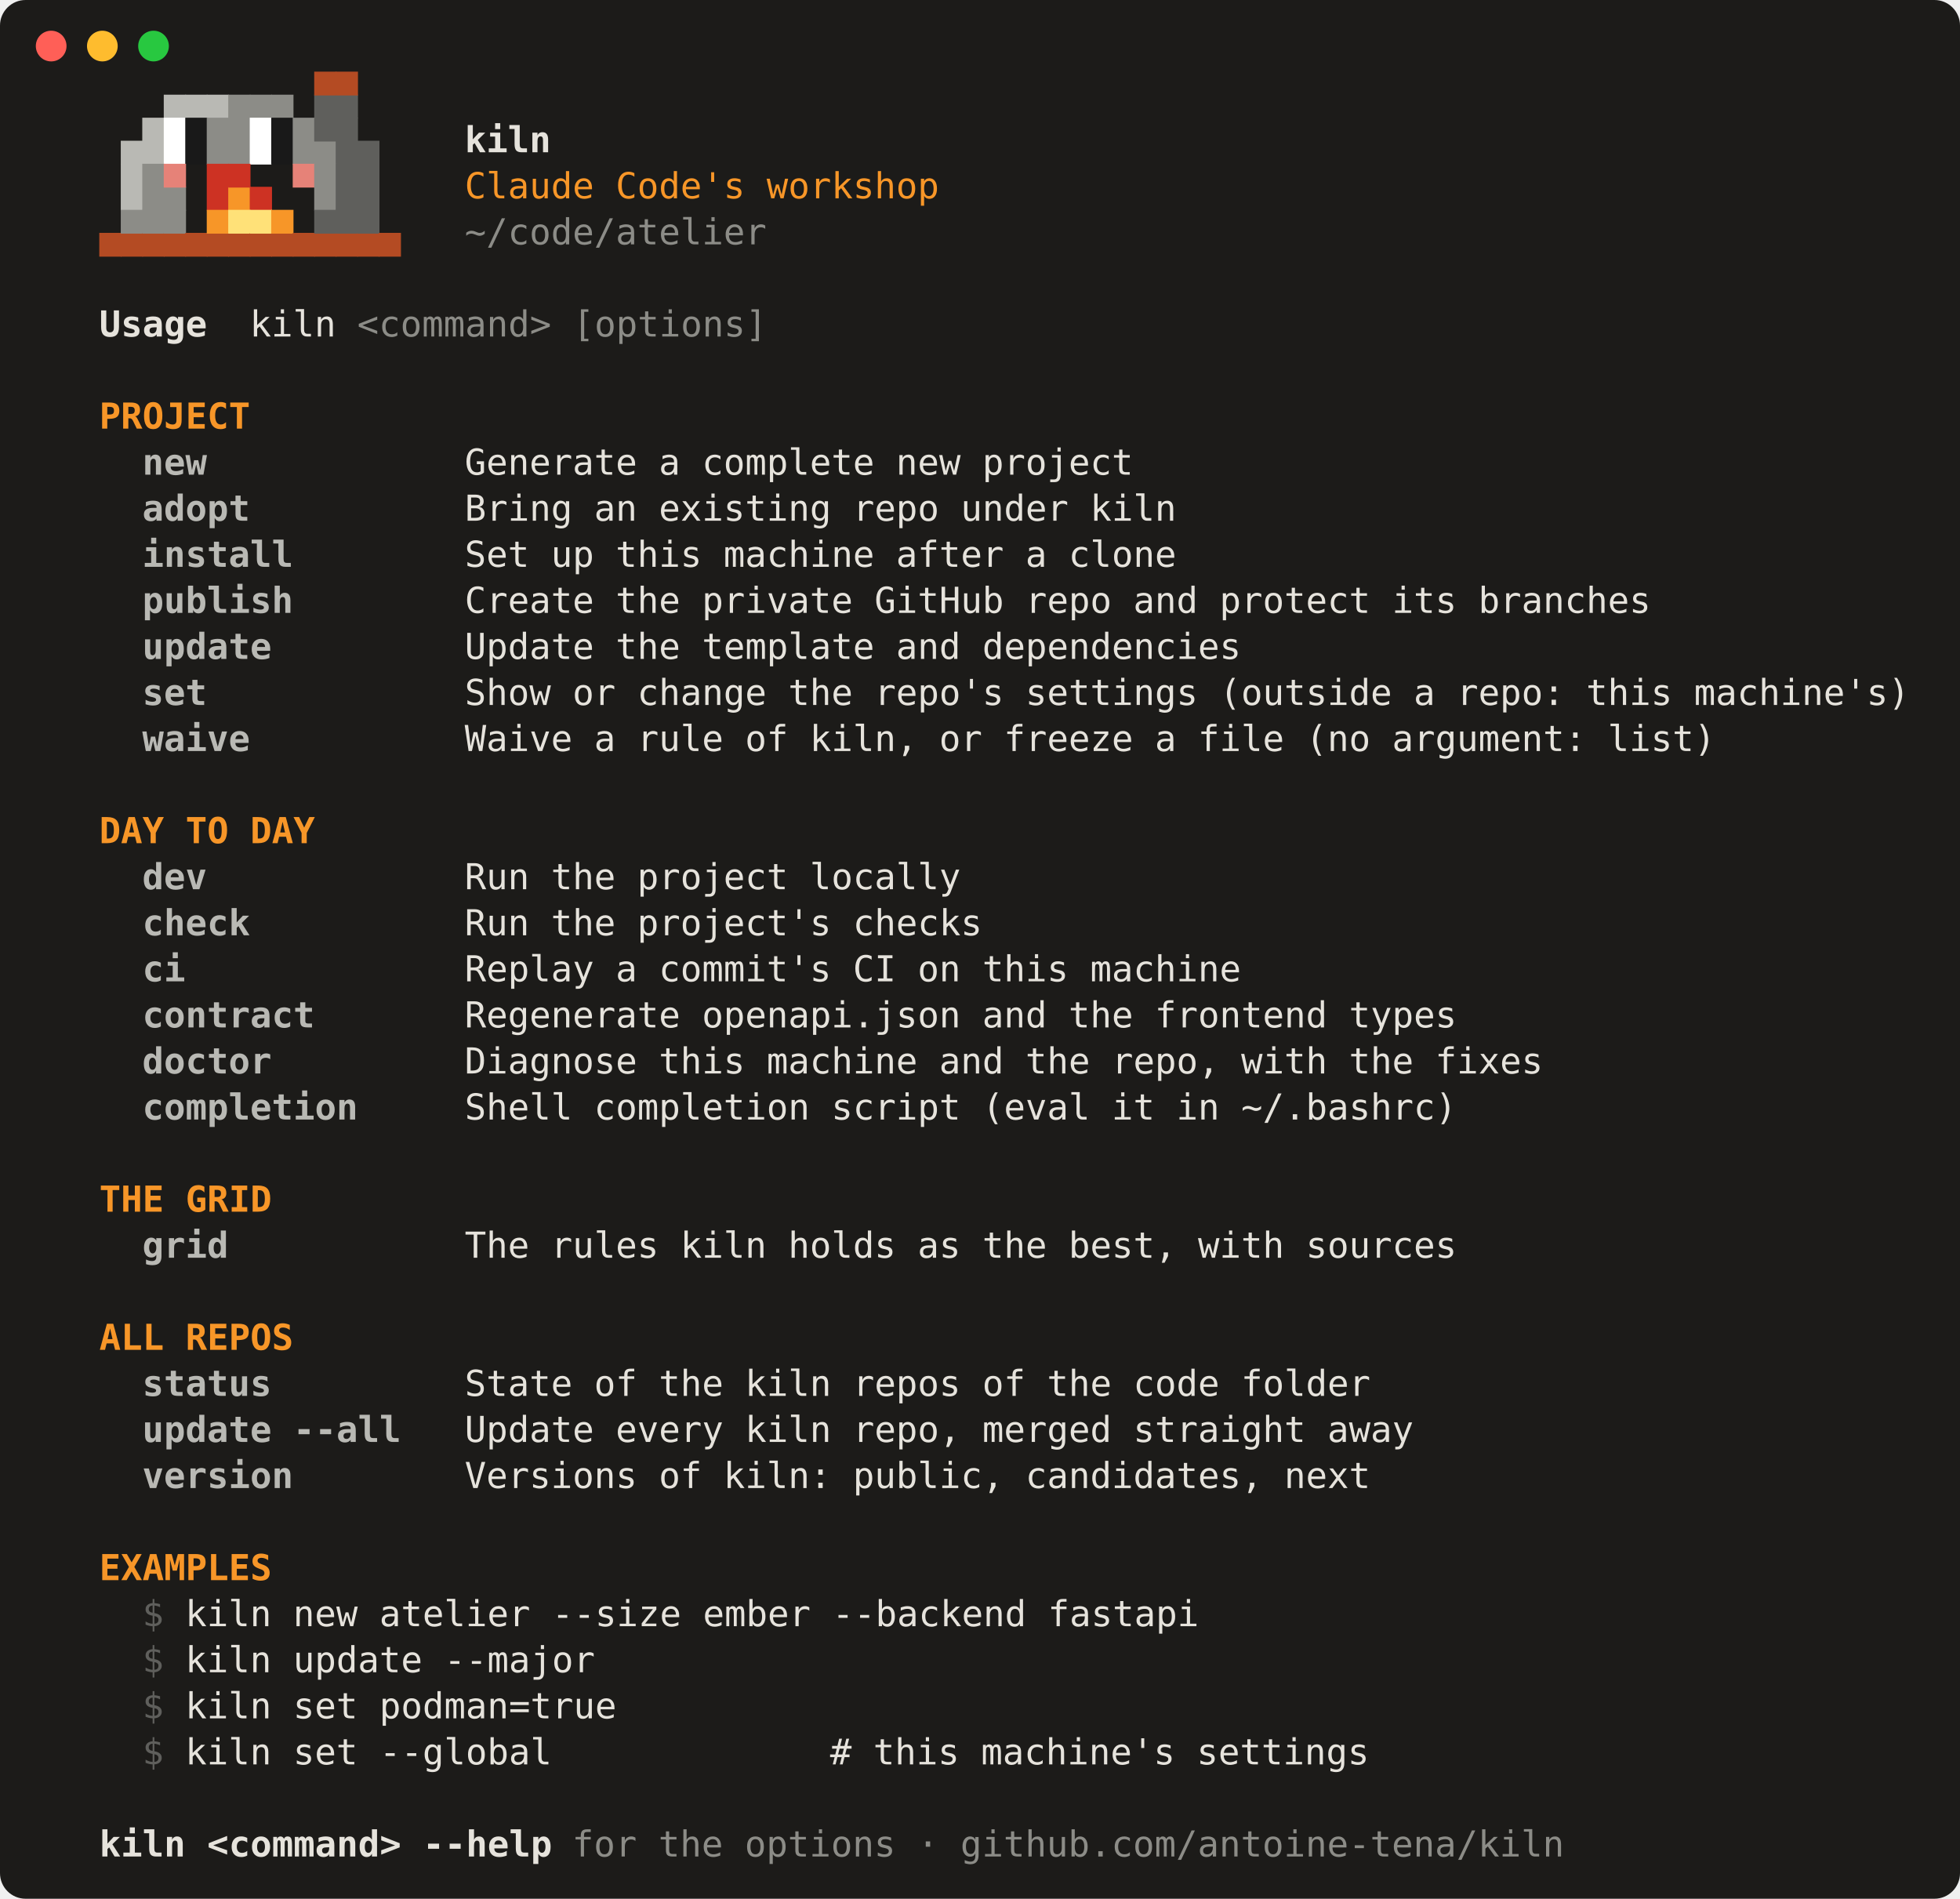
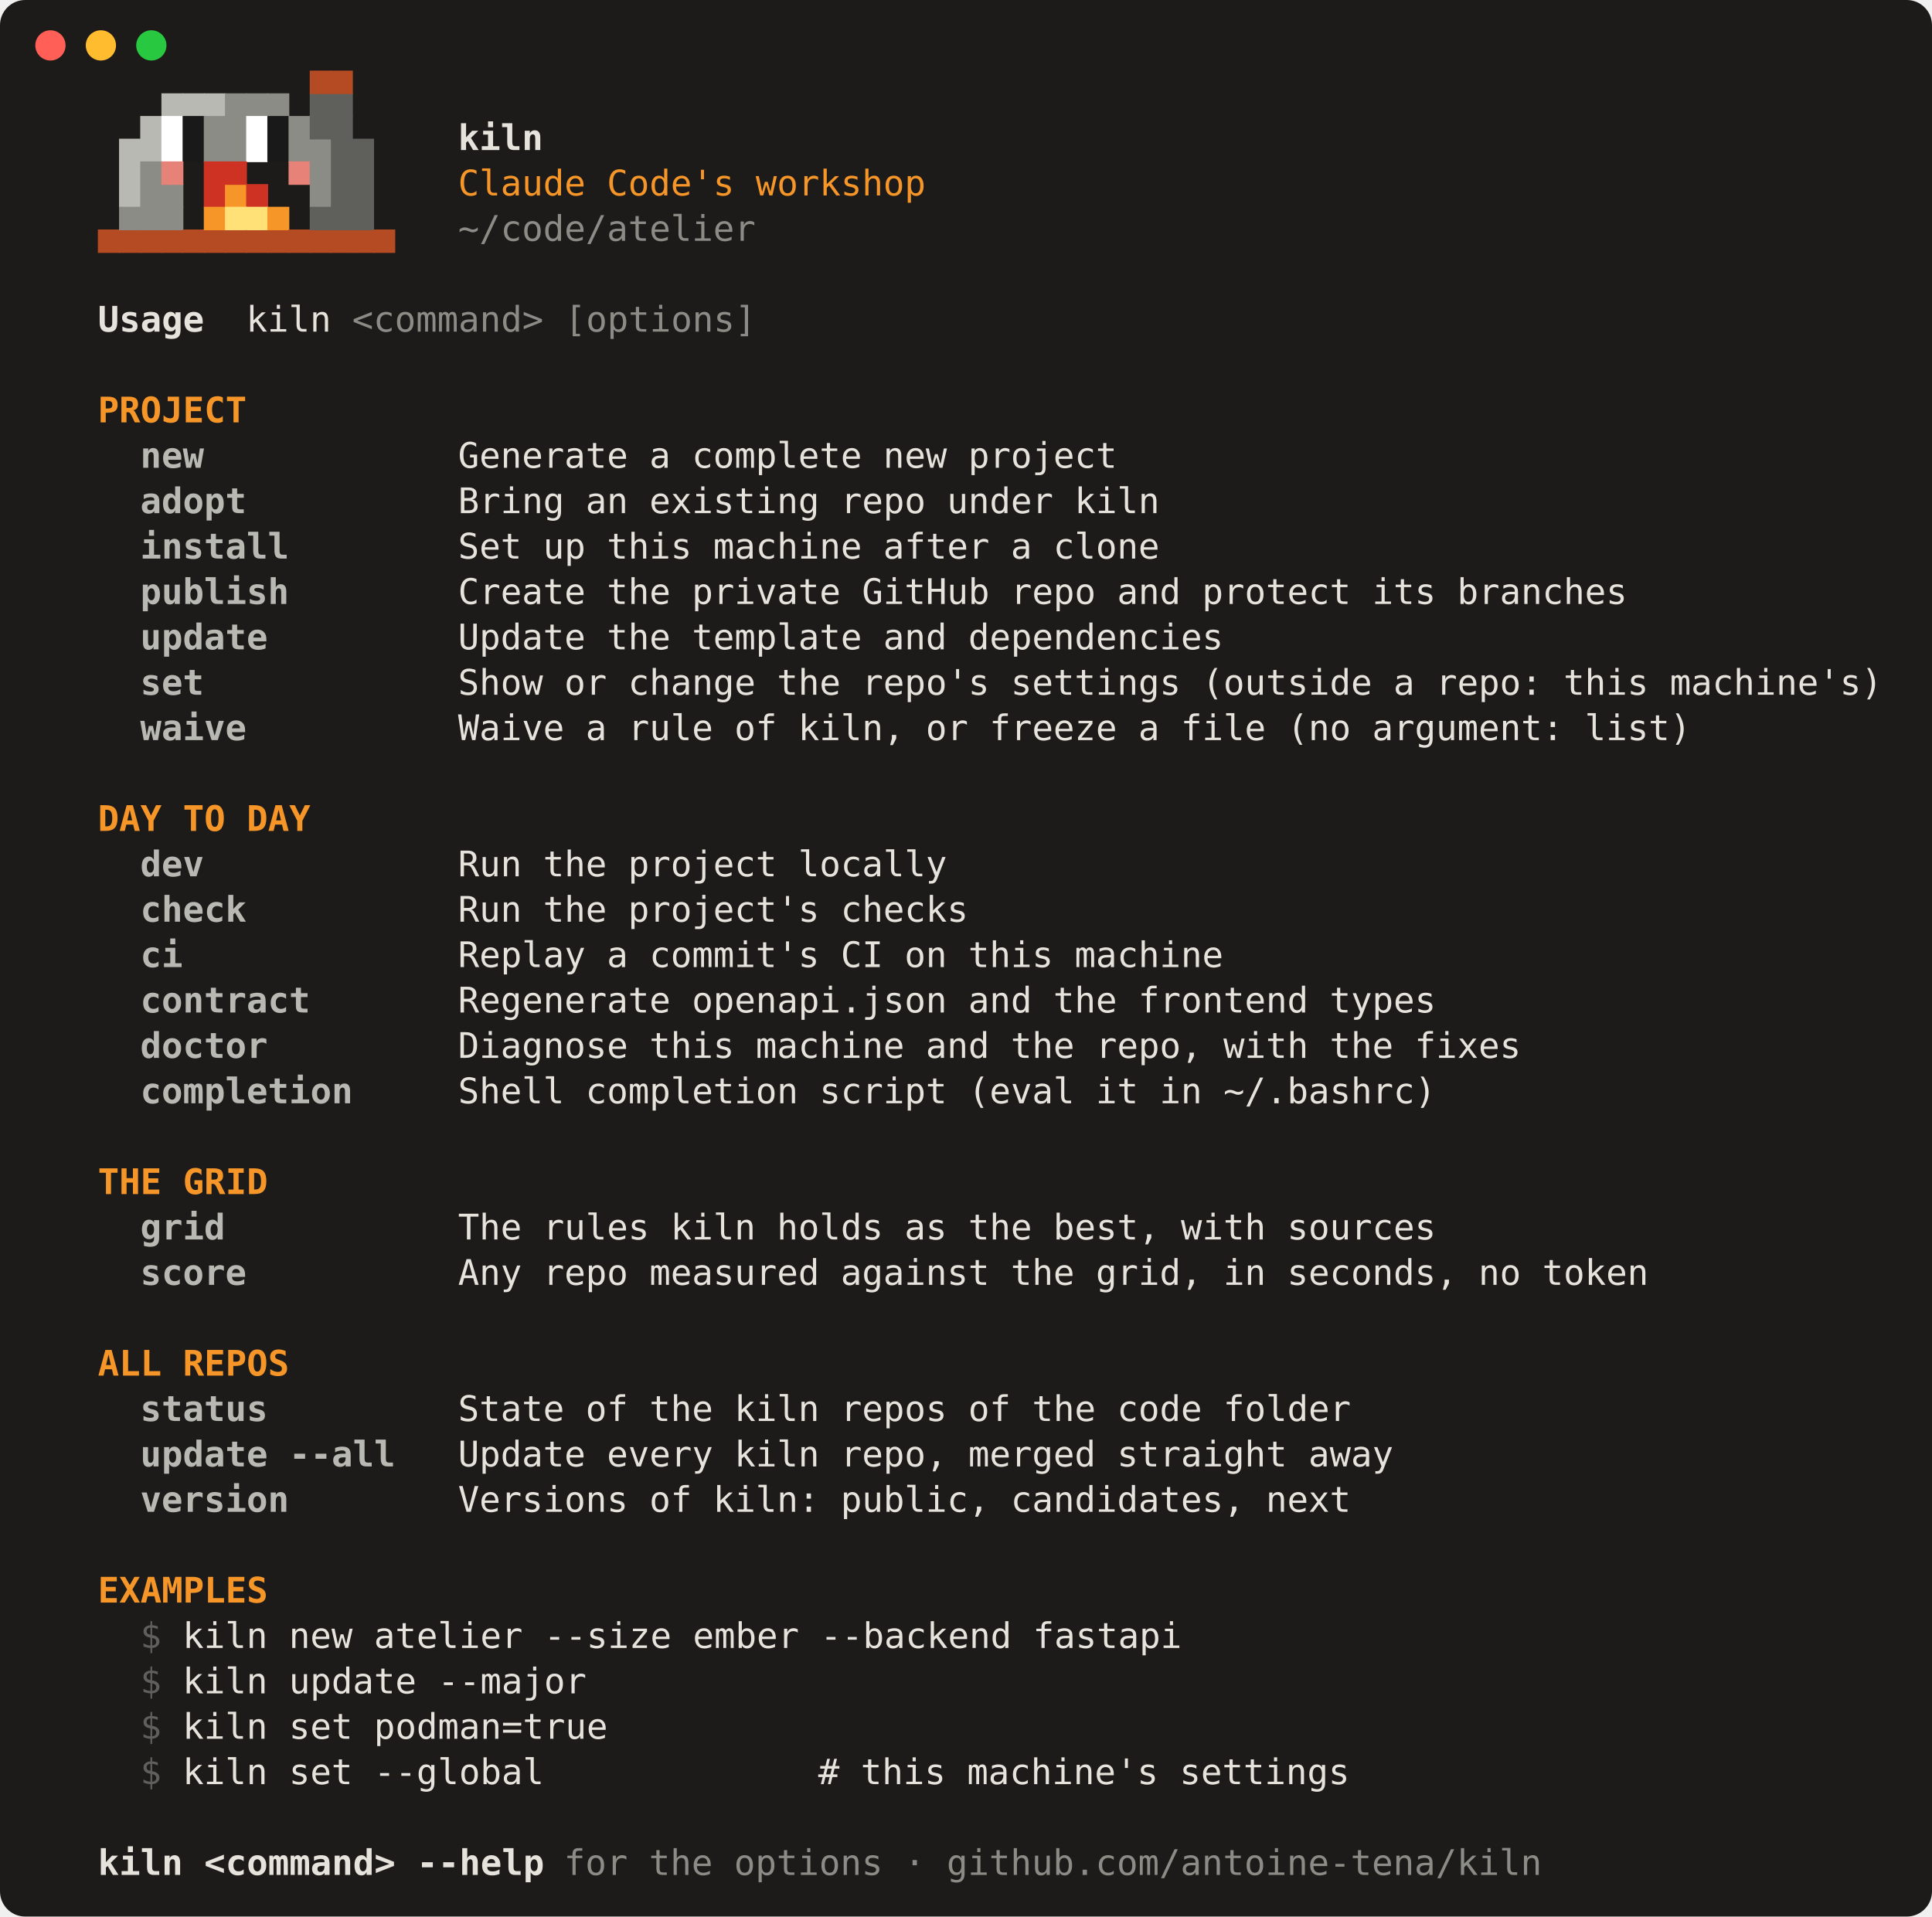
- <svg xmlns="http://www.w3.org/2000/svg" width="766" height="742" viewBox="0 0 766 742" role="img" aria-label="kiln welcome screen: the commands">
+ <svg xmlns="http://www.w3.org/2000/svg" width="766" height="760" viewBox="0 0 766 760" role="img" aria-label="kiln welcome screen: the commands">
  <rect width="100%" height="100%" rx="10" fill="#1c1b19" />
  <circle cx="20" cy="18" r="6" fill="#ff5f57" />
  <circle cx="40" cy="18" r="6" fill="#febc2e" />
  <circle cx="60" cy="18" r="6" fill="#28c840" />
  <g font-family="ui-monospace,SFMono-Regular,Menlo,Consolas,'DejaVu Sans Mono',monospace" font-size="14" fill="#e6e3dc" xml:space="preserve">
    <rect x="64.0" y="37" width="8.7" height="9.3" fill="#b9b9b4" />
    <rect x="72.4" y="37" width="8.7" height="9.3" fill="#b9b9b4" />
    <rect x="80.8" y="37" width="8.7" height="9.3" fill="#b9b9b4" />
    <rect x="89.2" y="37" width="8.7" height="9.3" fill="#8c8c87" />
    <rect x="97.6" y="37" width="8.7" height="9.3" fill="#8c8c87" />
    <rect x="106.0" y="37" width="8.7" height="9.3" fill="#8c8c87" />
    <rect x="122.8" y="37" width="8.7" height="9.3" fill="#5f5f5c" />
    <rect x="122.8" y="28" width="8.7" height="9.3" fill="#b44b23" />
    <rect x="131.2" y="37" width="8.7" height="9.3" fill="#5f5f5c" />
    <rect x="131.2" y="28" width="8.7" height="9.3" fill="#b44b23" />
    <rect x="47.2" y="55" width="8.7" height="9.3" fill="#b9b9b4" />
    <rect x="55.6" y="46" width="8.7" height="18.3" fill="#b9b9b4" />
    <rect x="64.0" y="46" width="8.7" height="18.3" fill="#ffffff" />
    <rect x="72.4" y="46" width="8.7" height="18.3" fill="#191919" />
    <rect x="80.8" y="46" width="8.7" height="18.3" fill="#8c8c87" />
    <rect x="89.2" y="46" width="8.7" height="18.3" fill="#8c8c87" />
    <rect x="97.6" y="46" width="8.7" height="18.3" fill="#ffffff" />
    <rect x="106.0" y="46" width="8.7" height="18.3" fill="#191919" />
    <rect x="114.4" y="46" width="8.7" height="18.3" fill="#8c8c87" />
    <rect x="122.8" y="55" width="8.7" height="9.3" fill="#8c8c87" />
    <rect x="122.8" y="46" width="8.7" height="9.3" fill="#5f5f5c" />
    <rect x="131.2" y="46" width="8.7" height="18.3" fill="#5f5f5c" />
    <rect x="139.6" y="55" width="8.7" height="9.3" fill="#5f5f5c" />
    <text x="181.6" y="59.5" textLength="33.6" font-weight="bold">kiln</text>
    <rect x="47.2" y="64" width="8.7" height="18.3" fill="#b9b9b4" />
    <rect x="55.6" y="64" width="8.7" height="18.3" fill="#8c8c87" />
    <rect x="64.0" y="73" width="8.7" height="9.3" fill="#8c8c87" />
    <rect x="64.0" y="64" width="8.7" height="9.3" fill="#e68278" />
    <rect x="80.8" y="64" width="8.7" height="18.3" fill="#cd3223" />
    <rect x="89.2" y="73" width="8.7" height="9.3" fill="#f79628" />
    <rect x="89.2" y="64" width="8.7" height="9.3" fill="#cd3223" />
    <rect x="97.6" y="73" width="8.7" height="9.3" fill="#cd3223" />
    <rect x="114.4" y="64" width="8.7" height="9.3" fill="#e68278" />
    <rect x="122.8" y="64" width="8.7" height="18.3" fill="#8c8c87" />
    <rect x="131.2" y="64" width="8.7" height="18.3" fill="#5f5f5c" />
    <rect x="139.6" y="64" width="8.7" height="18.3" fill="#5f5f5c" />
    <text x="181.6" y="77.5" textLength="184.8" fill="#f79628">Claude Code's workshop</text>
    <rect x="38.8" y="91" width="8.7" height="9.3" fill="#b44b23" />
    <rect x="47.2" y="91" width="8.7" height="9.3" fill="#b44b23" />
    <rect x="47.2" y="82" width="8.7" height="9.3" fill="#8c8c87" />
    <rect x="55.6" y="91" width="8.7" height="9.3" fill="#b44b23" />
    <rect x="55.6" y="82" width="8.7" height="9.3" fill="#8c8c87" />
    <rect x="64.0" y="91" width="8.7" height="9.3" fill="#b44b23" />
    <rect x="64.0" y="82" width="8.7" height="9.3" fill="#8c8c87" />
    <rect x="72.4" y="91" width="8.7" height="9.3" fill="#b44b23" />
    <rect x="80.8" y="91" width="8.7" height="9.3" fill="#b44b23" />
    <rect x="80.8" y="82" width="8.7" height="9.3" fill="#f79628" />
    <rect x="89.2" y="91" width="8.7" height="9.3" fill="#b44b23" />
    <rect x="89.2" y="82" width="8.7" height="9.3" fill="#ffe178" />
    <rect x="97.6" y="91" width="8.7" height="9.3" fill="#b44b23" />
    <rect x="97.6" y="82" width="8.7" height="9.3" fill="#ffe178" />
    <rect x="106.0" y="91" width="8.7" height="9.3" fill="#b44b23" />
    <rect x="106.0" y="82" width="8.7" height="9.3" fill="#f79628" />
    <rect x="114.4" y="91" width="8.7" height="9.3" fill="#b44b23" />
    <rect x="122.8" y="91" width="8.7" height="9.3" fill="#b44b23" />
    <rect x="122.8" y="82" width="8.7" height="9.3" fill="#5f5f5c" />
    <rect x="131.2" y="91" width="8.7" height="9.3" fill="#b44b23" />
    <rect x="131.2" y="82" width="8.7" height="9.3" fill="#5f5f5c" />
    <rect x="139.6" y="91" width="8.7" height="9.3" fill="#b44b23" />
    <rect x="139.6" y="82" width="8.7" height="9.3" fill="#5f5f5c" />
    <rect x="148.0" y="91" width="8.7" height="9.3" fill="#b44b23" />
    <text x="181.6" y="95.5" textLength="117.6" fill="#8c8c87">~/code/atelier</text>
    <text x="38.8" y="131.5" textLength="42.0" font-weight="bold">Usage</text>
    <text x="97.6" y="131.5" textLength="33.6">kiln</text>
    <text x="139.6" y="131.5" textLength="159.6" fill="#8c8c87">&lt;command&gt; [options]</text>
    <text x="38.8" y="167.5" textLength="58.8" fill="#f79628" font-weight="bold">PROJECT</text>
    <text x="55.6" y="185.5" textLength="25.2" fill="#b9b9b4" font-weight="bold">new</text>
    <text x="181.6" y="185.5" textLength="260.4">Generate a complete new project</text>
    <text x="55.6" y="203.5" textLength="42.0" fill="#b9b9b4" font-weight="bold">adopt</text>
    <text x="181.6" y="203.5" textLength="277.2">Bring an existing repo under kiln</text>
    <text x="55.6" y="221.5" textLength="58.8" fill="#b9b9b4" font-weight="bold">install</text>
    <text x="181.6" y="221.5" textLength="277.2">Set up this machine after a clone</text>
    <text x="55.6" y="239.5" textLength="58.8" fill="#b9b9b4" font-weight="bold">publish</text>
    <text x="181.6" y="239.5" textLength="462.0">Create the private GitHub repo and protect its branches</text>
    <text x="55.6" y="257.5" textLength="50.4" fill="#b9b9b4" font-weight="bold">update</text>
    <text x="181.6" y="257.5" textLength="302.4">Update the template and dependencies</text>
    <text x="55.6" y="275.5" textLength="25.2" fill="#b9b9b4" font-weight="bold">set</text>
    <text x="181.6" y="275.5" textLength="562.8">Show or change the repo's settings (outside a repo: this machine's)</text>
    <text x="55.6" y="293.5" textLength="42.0" fill="#b9b9b4" font-weight="bold">waive</text>
    <text x="181.6" y="293.5" textLength="487.2">Waive a rule of kiln, or freeze a file (no argument: list)</text>
    <text x="38.8" y="329.5" textLength="84.0" fill="#f79628" font-weight="bold">DAY TO DAY</text>
    <text x="55.6" y="347.5" textLength="25.2" fill="#b9b9b4" font-weight="bold">dev</text>
    <text x="181.6" y="347.5" textLength="193.2">Run the project locally</text>
    <text x="55.6" y="365.5" textLength="42.0" fill="#b9b9b4" font-weight="bold">check</text>
    <text x="181.6" y="365.5" textLength="201.6">Run the project's checks</text>
    <text x="55.6" y="383.5" textLength="16.8" fill="#b9b9b4" font-weight="bold">ci</text>
    <text x="181.6" y="383.5" textLength="302.4">Replay a commit's CI on this machine</text>
    <text x="55.6" y="401.5" textLength="67.2" fill="#b9b9b4" font-weight="bold">contract</text>
    <text x="181.6" y="401.5" textLength="386.4">Regenerate openapi.json and the frontend types</text>
    <text x="55.6" y="419.5" textLength="50.4" fill="#b9b9b4" font-weight="bold">doctor</text>
    <text x="181.6" y="419.5" textLength="420.0">Diagnose this machine and the repo, with the fixes</text>
    <text x="55.6" y="437.5" textLength="84.0" fill="#b9b9b4" font-weight="bold">completion</text>
    <text x="181.6" y="437.5" textLength="386.4">Shell completion script (eval it in ~/.bashrc)</text>
    <text x="38.8" y="473.5" textLength="67.2" fill="#f79628" font-weight="bold">THE GRID</text>
    <text x="55.6" y="491.5" textLength="33.6" fill="#b9b9b4" font-weight="bold">grid</text>
    <text x="181.6" y="491.5" textLength="386.4">The rules kiln holds as the best, with sources</text>
-     <text x="38.8" y="527.5" textLength="75.6" fill="#f79628" font-weight="bold">ALL REPOS</text>
-     <text x="55.6" y="545.5" textLength="50.4" fill="#b9b9b4" font-weight="bold">status</text>
-     <text x="181.6" y="545.5" textLength="352.8">State of the kiln repos of the code folder</text>
-     <text x="55.6" y="563.5" textLength="100.8" fill="#b9b9b4" font-weight="bold">update --all</text>
-     <text x="181.6" y="563.5" textLength="369.6">Update every kiln repo, merged straight away</text>
-     <text x="55.6" y="581.5" textLength="58.8" fill="#b9b9b4" font-weight="bold">version</text>
-     <text x="181.6" y="581.5" textLength="352.8">Versions of kiln: public, candidates, next</text>
-     <text x="38.8" y="617.5" textLength="67.2" fill="#f79628" font-weight="bold">EXAMPLES</text>
-     <text x="55.6" y="635.5" textLength="8.4" fill="#5f5f5c">$</text>
-     <text x="72.4" y="635.5" textLength="394.8">kiln new atelier --size ember --backend fastapi</text>
+     <text x="55.6" y="509.5" textLength="42.0" fill="#b9b9b4" font-weight="bold">score</text>
+     <text x="181.6" y="509.5" textLength="470.4">Any repo measured against the grid, in seconds, no token</text>
+     <text x="38.8" y="545.5" textLength="75.6" fill="#f79628" font-weight="bold">ALL REPOS</text>
+     <text x="55.6" y="563.5" textLength="50.4" fill="#b9b9b4" font-weight="bold">status</text>
+     <text x="181.6" y="563.5" textLength="352.8">State of the kiln repos of the code folder</text>
+     <text x="55.6" y="581.5" textLength="100.8" fill="#b9b9b4" font-weight="bold">update --all</text>
+     <text x="181.6" y="581.5" textLength="369.6">Update every kiln repo, merged straight away</text>
+     <text x="55.6" y="599.5" textLength="58.8" fill="#b9b9b4" font-weight="bold">version</text>
+     <text x="181.6" y="599.5" textLength="352.8">Versions of kiln: public, candidates, next</text>
+     <text x="38.8" y="635.5" textLength="67.2" fill="#f79628" font-weight="bold">EXAMPLES</text>
    <text x="55.6" y="653.5" textLength="8.4" fill="#5f5f5c">$</text>
-     <text x="72.4" y="653.5" textLength="159.6">kiln update --major</text>
+     <text x="72.4" y="653.5" textLength="394.8">kiln new atelier --size ember --backend fastapi</text>
    <text x="55.6" y="671.5" textLength="8.4" fill="#5f5f5c">$</text>
-     <text x="72.4" y="671.5" textLength="168.0">kiln set podman=true</text>
+     <text x="72.4" y="671.5" textLength="159.6">kiln update --major</text>
    <text x="55.6" y="689.5" textLength="8.4" fill="#5f5f5c">$</text>
-     <text x="72.4" y="689.5" textLength="142.8">kiln set --global</text>
-     <text x="324.4" y="689.5" textLength="210.0"># this machine's settings</text>
-     <text x="38.8" y="725.5" textLength="176.4" font-weight="bold">kiln &lt;command&gt; --help</text>
-     <text x="223.6" y="725.5" textLength="386.4" fill="#8c8c87">for the options · github.com/antoine-tena/kiln</text>
+     <text x="72.4" y="689.5" textLength="168.0">kiln set podman=true</text>
+     <text x="55.6" y="707.5" textLength="8.4" fill="#5f5f5c">$</text>
+     <text x="72.4" y="707.5" textLength="142.8">kiln set --global</text>
+     <text x="324.4" y="707.5" textLength="210.0"># this machine's settings</text>
+     <text x="38.8" y="743.5" textLength="176.4" font-weight="bold">kiln &lt;command&gt; --help</text>
+     <text x="223.6" y="743.5" textLength="386.4" fill="#8c8c87">for the options · github.com/antoine-tena/kiln</text>
  </g>
</svg>
